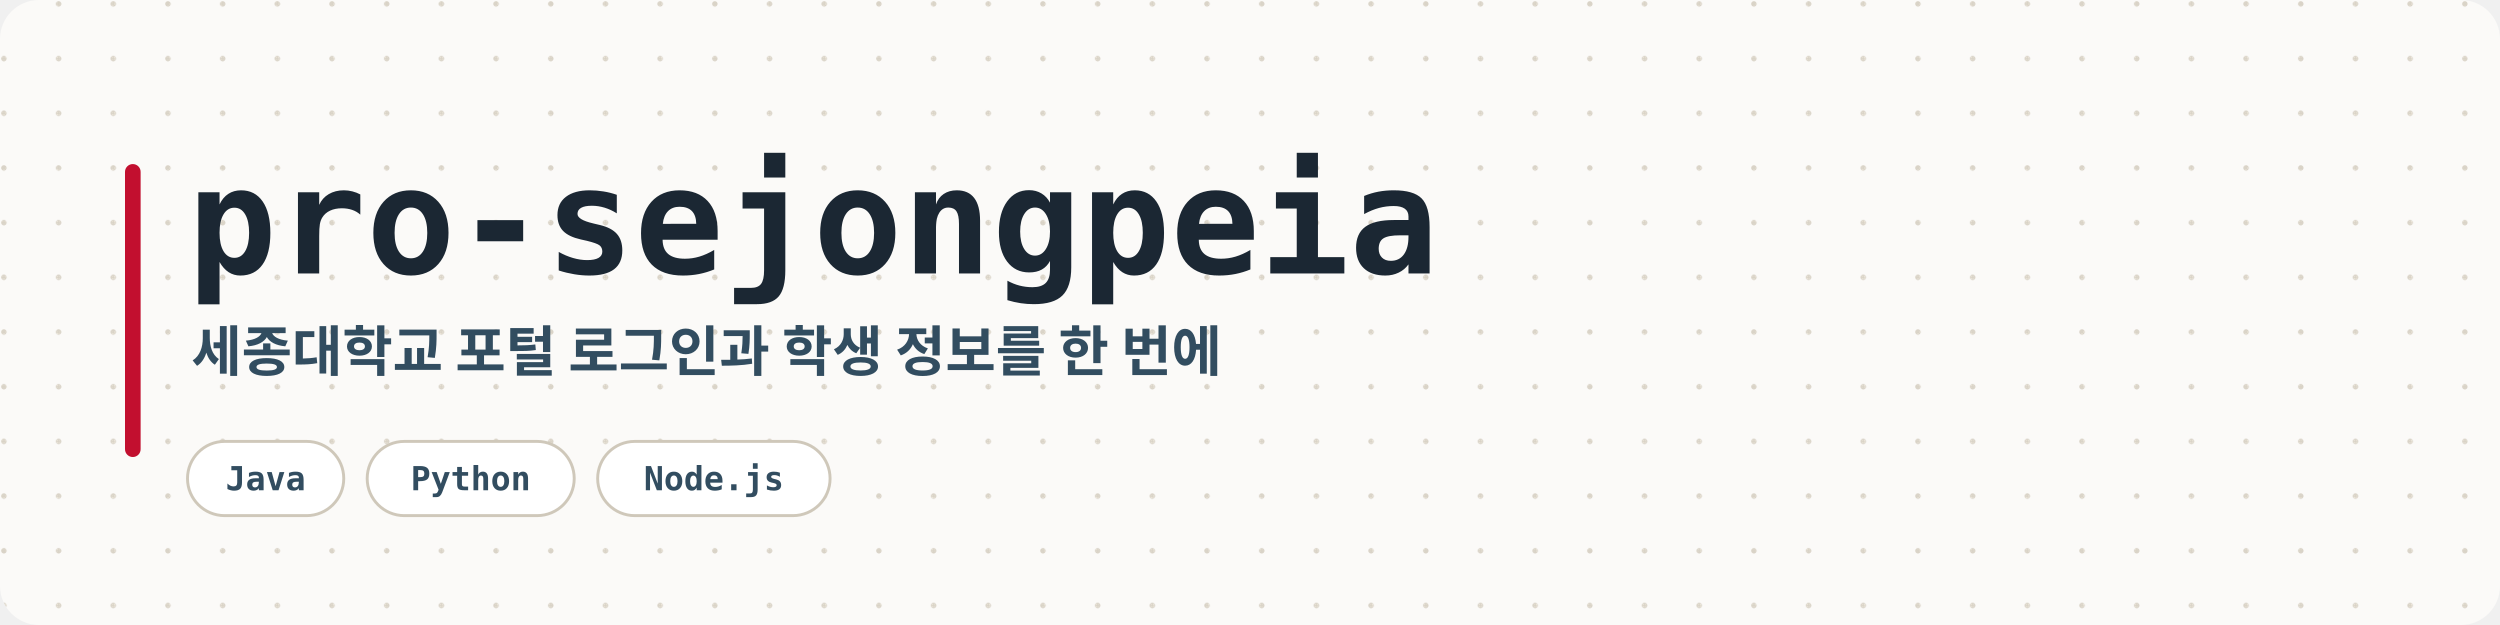
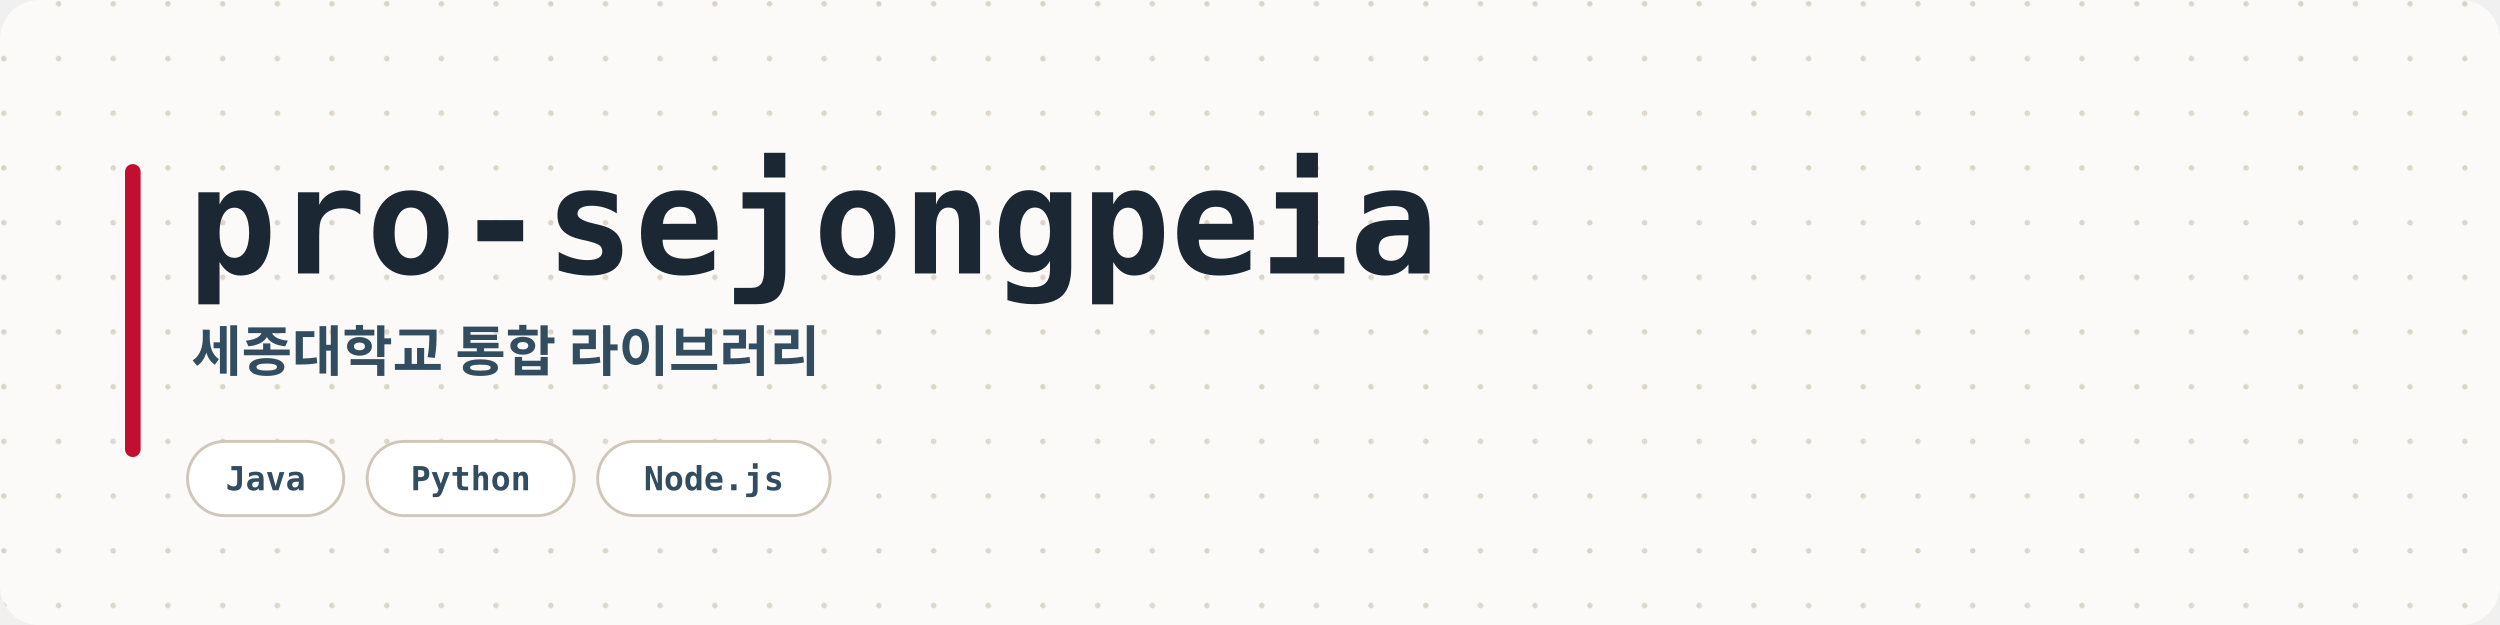
<svg xmlns="http://www.w3.org/2000/svg" width="1280" height="320" viewBox="0 0 1280 320" role="img" aria-label="pro-sejongpeia">
  <defs>
    <pattern id="dots" width="28" height="28" patternUnits="userSpaceOnUse">
      <circle cx="2" cy="2" r="1.4" fill="#D9D3C7" />
    </pattern>
  </defs>
  <rect width="1280" height="320" rx="20" fill="#FBFAF8" />
  <rect width="1280" height="320" rx="20" fill="url(#dots)" />
  <rect x="64" y="84" width="8" height="150" rx="4" fill="#C20F2F" />
  <text x="96" y="140" font-family="ui-monospace,'SF Mono',Menlo,Consolas,monospace" font-size="76" font-weight="800" fill="#1B2733">pro-sejongpeia</text>
-   <text x="98" y="190" font-family="'Apple SD Gothic Neo','Noto Sans KR','Malgun Gothic','Segoe UI',system-ui,sans-serif" font-size="28" font-weight="700" fill="#324D60">세종대학교 포털 로그인과 학생 정보를 한 번에</text>
+   <text x="98" y="190" font-family="'Apple SD Gothic Neo','Noto Sans KR','Malgun Gothic','Segoe UI',system-ui,sans-serif" font-size="28" font-weight="700" fill="#324D60">세종대학교 통합 라이브러리</text>
  <rect x="96" y="226" width="80" height="38" rx="19" fill="#fff" stroke="#CFC8BA" stroke-width="1.5" />
  <text x="136.0" y="251" font-family="ui-monospace,'SF Mono',Menlo,Consolas,monospace" font-size="17" font-weight="700" fill="#324D60" text-anchor="middle">Java</text>
  <rect x="188" y="226" width="106" height="38" rx="19" fill="#fff" stroke="#CFC8BA" stroke-width="1.5" />
  <text x="241.0" y="251" font-family="ui-monospace,'SF Mono',Menlo,Consolas,monospace" font-size="17" font-weight="700" fill="#324D60" text-anchor="middle">Python</text>
  <rect x="306" y="226" width="119" height="38" rx="19" fill="#fff" stroke="#CFC8BA" stroke-width="1.5" />
  <text x="365.5" y="251" font-family="ui-monospace,'SF Mono',Menlo,Consolas,monospace" font-size="17" font-weight="700" fill="#324D60" text-anchor="middle">Node.js</text>
</svg>
